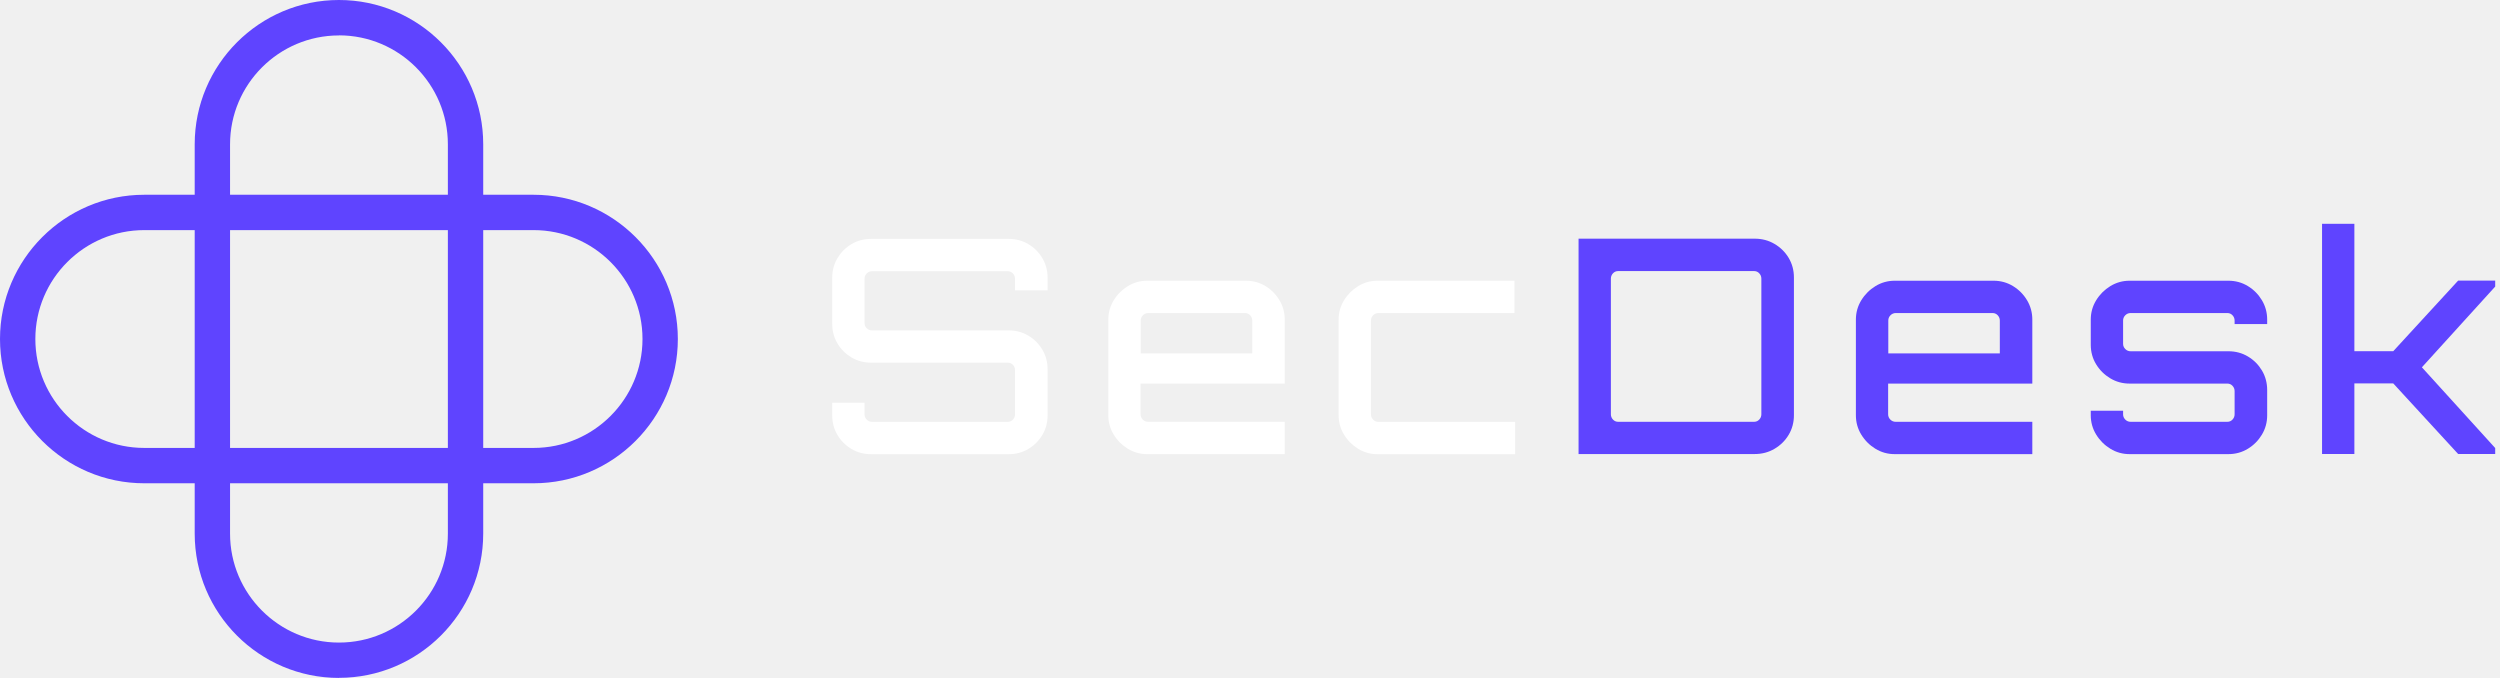
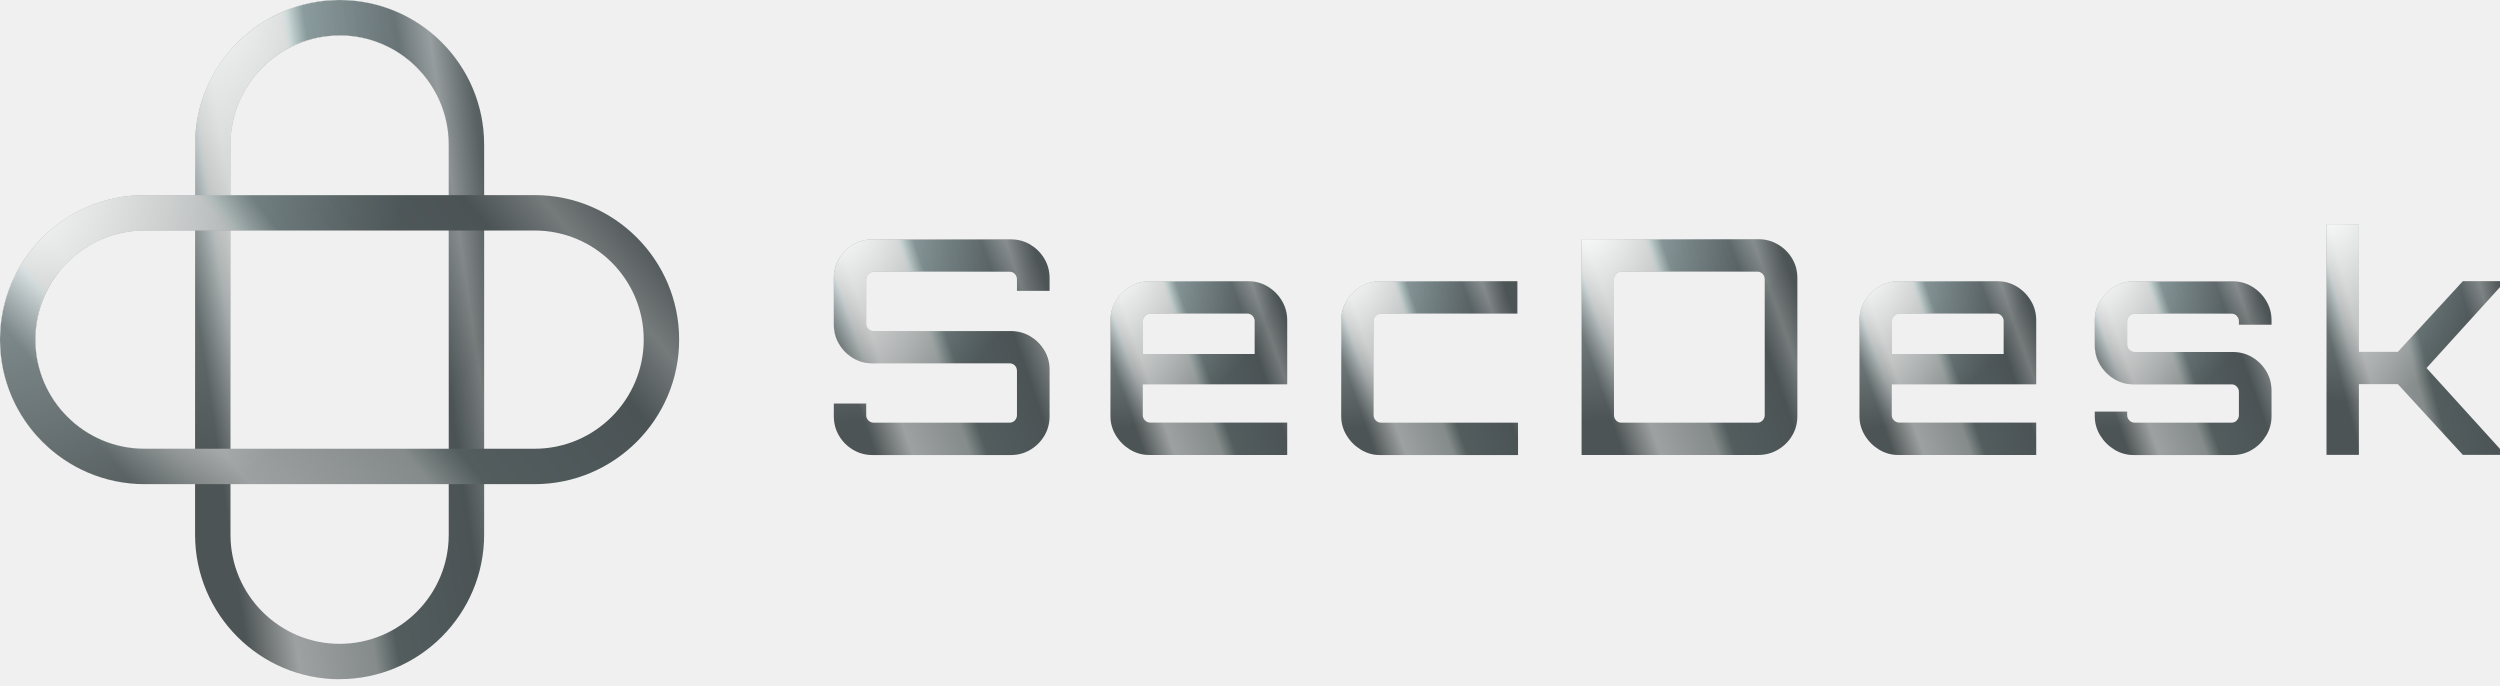
- <svg xmlns="http://www.w3.org/2000/svg" width="177" height="48" viewBox="0 0 177 48" fill="none">
-   <g clip-path="url(#clip0_226_7224)">
-     <g clip-path="url(#clip1_226_7224)">
-       <g clip-path="url(#clip2_226_7224)">
-         <path d="M23.998 47.997C18.363 47.997 13.785 43.414 13.785 37.784V10.213C13.785 4.584 18.363 0 23.998 0C29.634 0 34.212 4.584 34.212 10.213V37.778C34.212 43.414 29.628 47.991 23.998 47.991V47.997ZM23.998 2.509C19.75 2.509 16.288 5.965 16.288 10.219V37.784C16.288 42.032 19.744 45.494 23.998 45.494C28.253 45.494 31.709 42.038 31.709 37.784V10.213C31.709 5.965 28.253 2.503 23.998 2.503V2.509Z" fill="#5F44FF" />
-         <path d="M37.784 34.216H10.213C4.584 34.216 0 29.638 0 24.002C0 18.367 4.584 13.789 10.213 13.789H37.778C43.414 13.789 47.991 18.373 47.991 24.002C47.991 29.632 43.408 34.216 37.778 34.216H37.784ZM10.213 16.292C5.965 16.292 2.503 19.748 2.503 24.002C2.503 28.256 5.959 31.713 10.213 31.713H37.778C42.026 31.713 45.489 28.256 45.489 24.002C45.489 19.748 42.032 16.292 37.778 16.292H10.213Z" fill="#5F44FF" />
-         <path d="M61.673 32.156C61.164 32.156 60.702 32.035 60.285 31.786C59.869 31.538 59.534 31.208 59.291 30.792C59.043 30.376 58.921 29.913 58.921 29.405V28.515H61.21V29.341C61.21 29.48 61.262 29.607 61.366 29.711C61.47 29.815 61.597 29.867 61.736 29.867H71.354C71.493 29.867 71.614 29.815 71.713 29.711C71.811 29.607 71.863 29.48 71.863 29.341V26.208C71.863 26.052 71.811 25.925 71.713 25.827C71.614 25.729 71.493 25.677 71.354 25.677H61.673C61.164 25.677 60.702 25.555 60.285 25.307C59.869 25.058 59.534 24.729 59.291 24.312C59.043 23.896 58.921 23.434 58.921 22.925V19.665C58.921 19.157 59.043 18.694 59.291 18.278C59.54 17.862 59.869 17.532 60.285 17.284C60.702 17.035 61.164 16.914 61.673 16.914H71.418C71.926 16.914 72.389 17.035 72.805 17.284C73.221 17.532 73.551 17.862 73.799 18.278C74.048 18.694 74.169 19.157 74.169 19.665V20.555H71.863V19.729C71.863 19.59 71.811 19.463 71.713 19.359C71.614 19.255 71.493 19.203 71.354 19.203H61.736C61.597 19.203 61.47 19.255 61.366 19.359C61.262 19.463 61.21 19.59 61.21 19.729V22.862C61.21 23.018 61.262 23.145 61.366 23.243C61.47 23.341 61.597 23.393 61.736 23.393H71.418C71.926 23.393 72.389 23.515 72.805 23.763C73.221 24.012 73.551 24.341 73.799 24.758C74.048 25.174 74.169 25.636 74.169 26.145V29.405C74.169 29.913 74.048 30.376 73.799 30.792C73.551 31.208 73.221 31.538 72.805 31.786C72.389 32.035 71.926 32.156 71.418 32.156H61.673Z" fill="white" />
-         <path d="M79.856 31.776C79.44 31.522 79.105 31.186 78.851 30.77C78.596 30.354 78.469 29.898 78.469 29.406V22.626C78.469 22.135 78.596 21.678 78.851 21.262C79.105 20.846 79.44 20.511 79.856 20.256C80.273 20.002 80.729 19.875 81.221 19.875H88.209C88.717 19.875 89.18 20.002 89.596 20.256C90.012 20.511 90.341 20.846 90.59 21.262C90.838 21.678 90.96 22.135 90.96 22.626V27.158H80.752V29.337C80.752 29.476 80.804 29.603 80.908 29.707C81.012 29.811 81.14 29.863 81.278 29.863H90.96V32.152H81.215C80.718 32.152 80.267 32.025 79.851 31.77L79.856 31.776ZM80.758 25.019H88.659V22.69C88.659 22.551 88.607 22.424 88.509 22.32C88.411 22.216 88.29 22.164 88.151 22.164H81.29C81.151 22.164 81.024 22.216 80.92 22.32C80.816 22.424 80.764 22.551 80.764 22.69V25.019H80.758Z" fill="white" />
-         <path d="M96.162 31.776C95.746 31.522 95.411 31.186 95.156 30.77C94.902 30.354 94.775 29.898 94.775 29.406V22.626C94.775 22.135 94.902 21.678 95.156 21.262C95.411 20.846 95.746 20.511 96.162 20.256C96.578 20.002 97.035 19.875 97.526 19.875H107.225V22.164H97.59C97.451 22.164 97.324 22.216 97.22 22.32C97.116 22.424 97.064 22.551 97.064 22.69V29.343C97.064 29.481 97.116 29.608 97.22 29.713C97.324 29.817 97.451 29.869 97.59 29.869H107.271V32.157H97.526C97.029 32.157 96.578 32.03 96.162 31.776Z" fill="white" />
-         <path d="M111.762 32.152V16.898H124.235C124.744 16.898 125.212 17.02 125.634 17.268C126.056 17.517 126.391 17.846 126.64 18.262C126.888 18.679 127.01 19.141 127.01 19.65V29.395C127.01 29.903 126.888 30.366 126.64 30.782C126.391 31.198 126.056 31.528 125.634 31.776C125.212 32.025 124.744 32.146 124.235 32.146H111.762V32.152ZM114.56 29.863H124.195C124.334 29.863 124.455 29.811 124.553 29.707C124.652 29.603 124.704 29.476 124.704 29.337V19.719C124.704 19.58 124.652 19.453 124.553 19.349C124.455 19.245 124.334 19.193 124.195 19.193H114.56C114.421 19.193 114.3 19.245 114.201 19.349C114.103 19.453 114.051 19.58 114.051 19.719V29.337C114.051 29.476 114.103 29.603 114.201 29.707C114.3 29.811 114.421 29.863 114.56 29.863Z" fill="#5F44FF" />
-         <path d="M132.784 31.776C132.368 31.522 132.033 31.186 131.778 30.77C131.524 30.354 131.397 29.898 131.397 29.406V22.626C131.397 22.135 131.524 21.678 131.778 21.262C132.033 20.846 132.368 20.511 132.784 20.256C133.2 20.002 133.657 19.875 134.148 19.875H141.136C141.645 19.875 142.107 20.002 142.523 20.256C142.94 20.511 143.269 20.846 143.518 21.262C143.766 21.678 143.888 22.135 143.888 22.626V27.158H133.68V29.337C133.68 29.476 133.732 29.603 133.836 29.707C133.94 29.811 134.067 29.863 134.206 29.863H143.888V32.152H134.142C133.645 32.152 133.195 32.025 132.778 31.77L132.784 31.776ZM133.686 25.019H141.587V22.69C141.587 22.551 141.535 22.424 141.437 22.32C141.339 22.216 141.217 22.164 141.078 22.164H134.218C134.079 22.164 133.952 22.216 133.848 22.32C133.744 22.424 133.692 22.551 133.692 22.69V25.019H133.686Z" fill="#5F44FF" />
-         <path d="M149.413 31.77C148.997 31.516 148.662 31.181 148.407 30.765C148.153 30.348 148.026 29.892 148.026 29.4V29.082H150.315V29.337C150.315 29.476 150.367 29.603 150.471 29.707C150.575 29.811 150.702 29.863 150.841 29.863H157.702C157.84 29.863 157.962 29.811 158.06 29.707C158.158 29.603 158.21 29.476 158.21 29.337V27.684C158.21 27.545 158.158 27.418 158.06 27.314C157.962 27.21 157.84 27.158 157.702 27.158H150.777C150.28 27.158 149.829 27.036 149.413 26.788C148.997 26.539 148.662 26.21 148.407 25.794C148.153 25.378 148.026 24.915 148.026 24.407V22.626C148.026 22.135 148.153 21.678 148.407 21.262C148.662 20.846 148.997 20.511 149.413 20.256C149.829 20.002 150.286 19.875 150.777 19.875H157.765C158.274 19.875 158.736 20.002 159.152 20.256C159.569 20.511 159.898 20.846 160.147 21.262C160.395 21.678 160.516 22.135 160.516 22.626V22.944H158.21V22.69C158.21 22.551 158.158 22.424 158.06 22.32C157.962 22.216 157.84 22.164 157.702 22.164H150.841C150.702 22.164 150.575 22.216 150.471 22.32C150.367 22.424 150.315 22.551 150.315 22.69V24.343C150.315 24.482 150.367 24.609 150.471 24.713C150.575 24.817 150.702 24.869 150.841 24.869H157.765C158.274 24.869 158.736 24.99 159.152 25.239C159.569 25.487 159.898 25.817 160.147 26.233C160.395 26.649 160.516 27.112 160.516 27.62V29.4C160.516 29.898 160.395 30.348 160.147 30.765C159.898 31.181 159.569 31.516 159.152 31.77C158.736 32.025 158.274 32.152 157.765 32.152H150.777C150.28 32.152 149.829 32.025 149.413 31.77Z" fill="#5F44FF" />
-         <path d="M164.401 32.155V15.844H166.69V24.866H169.441L174.036 19.867H176.66V20.289L171.47 26.005L176.66 31.721V32.143H174.036L169.441 27.144H166.69V32.143H164.401V32.155Z" fill="#5F44FF" />
-       </g>
-     </g>
+ <svg xmlns="http://www.w3.org/2000/svg" width="175" height="48" viewBox="0 0 175 48" fill="none">
+   <g clip-path="url(#clip0_339_373)">
+     <path d="M23.773 47.547C18.19 47.547 13.655 43.007 13.655 37.43V10.118C13.655 4.541 18.19 0.001 23.773 0.001C29.355 0.001 33.89 4.541 33.89 10.118V37.424C33.89 43.007 29.349 47.541 23.773 47.541V47.547ZM23.773 2.486C19.564 2.486 16.134 5.91 16.134 10.124V37.43C16.134 41.638 19.558 45.068 23.773 45.068C27.987 45.068 31.411 41.644 31.411 37.43V10.118C31.411 5.91 27.987 2.48 23.773 2.48V2.486Z" fill="url(#paint0_linear_339_373)" />
+     <path d="M23.773 47.547C18.19 47.547 13.655 43.007 13.655 37.43V10.118C13.655 4.541 18.19 0.001 23.773 0.001C29.355 0.001 33.89 4.541 33.89 10.118V37.424C33.89 43.007 29.349 47.541 23.773 47.541V47.547ZM23.773 2.486C19.564 2.486 16.134 5.91 16.134 10.124V37.43C16.134 41.638 19.558 45.068 23.773 45.068C27.987 45.068 31.411 41.644 31.411 37.43V10.118C31.411 5.91 27.987 2.48 23.773 2.48V2.486Z" fill="url(#paint1_radial_339_373)" style="mix-blend-mode:overlay" />
+     <path d="M37.429 33.891H10.117C4.54 33.891 0 29.357 0 23.774C0 18.192 4.54 13.657 10.117 13.657H37.423C43.006 13.657 47.54 18.197 47.54 23.774C47.54 29.351 43 33.891 37.423 33.891H37.429ZM10.117 16.136C5.909 16.136 2.479 19.56 2.479 23.774C2.479 27.988 5.903 31.412 10.117 31.412H37.423C41.632 31.412 45.061 27.988 45.061 23.774C45.061 19.56 41.637 16.136 37.423 16.136H10.117Z" fill="url(#paint2_linear_339_373)" />
+     <path d="M37.429 33.891H10.117C4.54 33.891 0 29.357 0 23.774C0 18.192 4.54 13.657 10.117 13.657H37.423C43.006 13.657 47.54 18.197 47.54 23.774C47.54 29.351 43 33.891 37.423 33.891H37.429ZM10.117 16.136C5.909 16.136 2.479 19.56 2.479 23.774C2.479 27.988 5.903 31.412 10.117 31.412H37.423C41.632 31.412 45.061 27.988 45.061 23.774C45.061 19.56 41.637 16.136 37.423 16.136H10.117Z" fill="url(#paint3_radial_339_373)" style="mix-blend-mode:overlay" />
+     <path d="M61.092 31.854C60.589 31.854 60.13 31.733 59.718 31.487C59.306 31.241 58.974 30.915 58.733 30.502C58.487 30.09 58.367 29.632 58.367 29.128V28.246H60.634V29.065C60.634 29.203 60.686 29.328 60.789 29.432C60.892 29.535 61.018 29.586 61.155 29.586H70.683C70.82 29.586 70.941 29.535 71.038 29.432C71.135 29.328 71.187 29.203 71.187 29.065V25.962C71.187 25.807 71.135 25.681 71.038 25.584C70.941 25.487 70.82 25.435 70.683 25.435H61.092C60.589 25.435 60.13 25.315 59.718 25.069C59.306 24.822 58.974 24.496 58.733 24.084C58.487 23.672 58.367 23.213 58.367 22.71V19.48C58.367 18.977 58.487 18.518 58.733 18.106C58.98 17.694 59.306 17.367 59.718 17.121C60.13 16.875 60.589 16.755 61.092 16.755H70.746C71.25 16.755 71.708 16.875 72.12 17.121C72.532 17.367 72.859 17.694 73.105 18.106C73.351 18.518 73.471 18.977 73.471 19.48V20.362H71.187V19.543C71.187 19.406 71.135 19.28 71.038 19.177C70.941 19.074 70.82 19.022 70.683 19.022H61.155C61.018 19.022 60.892 19.074 60.789 19.177C60.686 19.28 60.634 19.406 60.634 19.543V22.647C60.634 22.801 60.686 22.927 60.789 23.024C60.892 23.122 61.018 23.173 61.155 23.173H70.746C71.25 23.173 71.708 23.294 72.12 23.54C72.532 23.786 72.859 24.112 73.105 24.525C73.351 24.937 73.471 25.395 73.471 25.899V29.128C73.471 29.632 73.351 30.09 73.105 30.502C72.859 30.915 72.532 31.241 72.12 31.487C71.708 31.733 71.25 31.854 70.746 31.854H61.092Z" fill="url(#paint4_linear_339_373)" />
+     <path d="M61.092 31.854C60.589 31.854 60.13 31.733 59.718 31.487C59.306 31.241 58.974 30.915 58.733 30.502C58.487 30.09 58.367 29.632 58.367 29.128V28.246H60.634V29.065C60.634 29.203 60.686 29.328 60.789 29.432C60.892 29.535 61.018 29.586 61.155 29.586H70.683C70.82 29.586 70.941 29.535 71.038 29.432C71.135 29.328 71.187 29.203 71.187 29.065V25.962C71.187 25.807 71.135 25.681 71.038 25.584C70.941 25.487 70.82 25.435 70.683 25.435H61.092C60.589 25.435 60.13 25.315 59.718 25.069C59.306 24.822 58.974 24.496 58.733 24.084C58.487 23.672 58.367 23.213 58.367 22.71V19.48C58.367 18.977 58.487 18.518 58.733 18.106C58.98 17.694 59.306 17.367 59.718 17.121C60.13 16.875 60.589 16.755 61.092 16.755H70.746C71.25 16.755 71.708 16.875 72.12 17.121C72.532 17.367 72.859 17.694 73.105 18.106C73.351 18.518 73.471 18.977 73.471 19.48V20.362H71.187V19.543C71.187 19.406 71.135 19.28 71.038 19.177C70.941 19.074 70.82 19.022 70.683 19.022H61.155C61.018 19.022 60.892 19.074 60.789 19.177C60.686 19.28 60.634 19.406 60.634 19.543V22.647C60.634 22.801 60.686 22.927 60.789 23.024C60.892 23.122 61.018 23.173 61.155 23.173H70.746C71.25 23.173 71.708 23.294 72.12 23.54C72.532 23.786 72.859 24.112 73.105 24.525C73.351 24.937 73.471 25.395 73.471 25.899V29.128C73.471 29.632 73.351 30.09 73.105 30.502C72.859 30.915 72.532 31.241 72.12 31.487C71.708 31.733 71.25 31.854 70.746 31.854H61.092Z" fill="url(#paint5_radial_339_373)" style="mix-blend-mode:overlay" />
+     <path d="M79.106 31.476C78.693 31.224 78.361 30.892 78.109 30.479C77.857 30.067 77.731 29.615 77.731 29.128V22.412C77.731 21.925 77.857 21.473 78.109 21.061C78.361 20.648 78.693 20.316 79.106 20.064C79.518 19.812 79.97 19.686 80.457 19.686H87.379C87.883 19.686 88.341 19.812 88.753 20.064C89.165 20.316 89.492 20.648 89.738 21.061C89.984 21.473 90.105 21.925 90.105 22.412V26.901H79.993V29.059C79.993 29.197 80.044 29.323 80.148 29.426C80.251 29.529 80.377 29.581 80.514 29.581H90.105V31.848H80.451C79.959 31.848 79.512 31.722 79.1 31.47L79.106 31.476ZM79.999 24.782H87.826V22.475C87.826 22.337 87.774 22.212 87.677 22.108C87.579 22.005 87.459 21.954 87.322 21.954H80.525C80.388 21.954 80.262 22.005 80.159 22.108C80.056 22.212 80.004 22.337 80.004 22.475V24.782H79.999Z" fill="url(#paint6_linear_339_373)" />
+     <path d="M79.106 31.476C78.693 31.224 78.361 30.892 78.109 30.479C77.857 30.067 77.731 29.615 77.731 29.128V22.412C77.731 21.925 77.857 21.473 78.109 21.061C78.361 20.648 78.693 20.316 79.106 20.064C79.518 19.812 79.97 19.686 80.457 19.686H87.379C87.883 19.686 88.341 19.812 88.753 20.064C89.165 20.316 89.492 20.648 89.738 21.061C89.984 21.473 90.105 21.925 90.105 22.412V26.901H79.993V29.059C79.993 29.197 80.044 29.323 80.148 29.426C80.251 29.529 80.377 29.581 80.514 29.581H90.105V31.848H80.451C79.959 31.848 79.512 31.722 79.1 31.47L79.106 31.476ZM79.999 24.782H87.826V22.475C87.826 22.337 87.774 22.212 87.677 22.108C87.579 22.005 87.459 21.954 87.322 21.954H80.525C80.388 21.954 80.262 22.005 80.159 22.108C80.056 22.212 80.004 22.337 80.004 22.475V24.782H79.999Z" fill="url(#paint7_radial_339_373)" style="mix-blend-mode:overlay" />
+     <path d="M95.258 31.476C94.846 31.224 94.513 30.892 94.261 30.479C94.01 30.067 93.883 29.615 93.883 29.128V22.412C93.883 21.925 94.01 21.473 94.261 21.061C94.513 20.648 94.846 20.316 95.258 20.064C95.67 19.812 96.122 19.686 96.609 19.686H106.217V21.954H96.672C96.534 21.954 96.409 22.005 96.305 22.108C96.202 22.212 96.151 22.337 96.151 22.475V29.065C96.151 29.203 96.202 29.329 96.305 29.432C96.409 29.535 96.534 29.586 96.672 29.586H106.262V31.854H96.609C96.117 31.854 95.67 31.728 95.258 31.476Z" fill="url(#paint8_linear_339_373)" />
+     <path d="M95.258 31.476C94.846 31.224 94.513 30.892 94.261 30.479C94.01 30.067 93.883 29.615 93.883 29.128V22.412C93.883 21.925 94.01 21.473 94.261 21.061C94.513 20.648 94.846 20.316 95.258 20.064C95.67 19.812 96.122 19.686 96.609 19.686H106.217V21.954H96.672C96.534 21.954 96.409 22.005 96.305 22.108C96.202 22.212 96.151 22.337 96.151 22.475V29.065C96.151 29.203 96.202 29.329 96.305 29.432C96.409 29.535 96.534 29.586 96.672 29.586H106.262V31.854H96.609C96.117 31.854 95.67 31.728 95.258 31.476Z" fill="url(#paint9_radial_339_373)" style="mix-blend-mode:overlay" />
+     <path d="M110.711 31.853V16.743H123.067C123.571 16.743 124.035 16.863 124.453 17.11C124.871 17.356 125.203 17.682 125.449 18.094C125.696 18.507 125.816 18.965 125.816 19.469V29.122C125.816 29.626 125.696 30.084 125.449 30.496C125.203 30.909 124.871 31.235 124.453 31.481C124.035 31.727 123.571 31.848 123.067 31.848H110.711V31.853ZM113.483 29.586H123.027C123.165 29.586 123.285 29.534 123.382 29.431C123.48 29.328 123.531 29.202 123.531 29.065V19.537C123.531 19.4 123.48 19.274 123.382 19.171C123.285 19.068 123.165 19.016 123.027 19.016H113.483C113.345 19.016 113.225 19.068 113.128 19.171C113.03 19.274 112.979 19.4 112.979 19.537V29.065C112.979 29.202 113.03 29.328 113.128 29.431C113.225 29.534 113.345 29.586 113.483 29.586Z" fill="url(#paint10_linear_339_373)" />
+     <path d="M110.711 31.853V16.743H123.067C123.571 16.743 124.035 16.863 124.453 17.11C124.871 17.356 125.203 17.682 125.449 18.094C125.696 18.507 125.816 18.965 125.816 19.469V29.122C125.816 29.626 125.696 30.084 125.449 30.496C125.203 30.909 124.871 31.235 124.453 31.481C124.035 31.727 123.571 31.848 123.067 31.848H110.711V31.853ZM113.483 29.586H123.027C123.165 29.586 123.285 29.534 123.382 29.431C123.48 29.328 123.531 29.202 123.531 29.065V19.537C123.531 19.4 123.48 19.274 123.382 19.171C123.285 19.068 123.165 19.016 123.027 19.016H113.483C113.345 19.016 113.225 19.068 113.128 19.171C113.03 19.274 112.979 19.4 112.979 19.537V29.065C112.979 29.202 113.03 29.328 113.128 29.431C113.225 29.534 113.345 29.586 113.483 29.586Z" fill="url(#paint11_radial_339_373)" style="mix-blend-mode:overlay" />
+     <path d="M131.536 31.476C131.124 31.224 130.792 30.892 130.54 30.479C130.288 30.067 130.162 29.615 130.162 29.128V22.412C130.162 21.925 130.288 21.473 130.54 21.061C130.792 20.648 131.124 20.316 131.536 20.064C131.948 19.812 132.4 19.686 132.887 19.686H139.809C140.313 19.686 140.771 19.812 141.184 20.064C141.596 20.316 141.922 20.648 142.168 21.061C142.415 21.473 142.535 21.925 142.535 22.412V26.901H132.423V29.059C132.423 29.197 132.475 29.323 132.578 29.426C132.681 29.529 132.807 29.581 132.944 29.581H142.535V31.848H132.881C132.389 31.848 131.942 31.722 131.53 31.47L131.536 31.476ZM132.429 24.782H140.256V22.475C140.256 22.337 140.205 22.212 140.107 22.108C140.01 22.005 139.89 21.954 139.752 21.954H132.956C132.818 21.954 132.692 22.005 132.589 22.108C132.486 22.212 132.435 22.337 132.435 22.475V24.782H132.429Z" fill="url(#paint12_linear_339_373)" />
+     <path d="M131.536 31.476C131.124 31.224 130.792 30.892 130.54 30.479C130.288 30.067 130.162 29.615 130.162 29.128V22.412C130.162 21.925 130.288 21.473 130.54 21.061C130.792 20.648 131.124 20.316 131.536 20.064C131.948 19.812 132.4 19.686 132.887 19.686H139.809C140.313 19.686 140.771 19.812 141.184 20.064C141.596 20.316 141.922 20.648 142.168 21.061C142.415 21.473 142.535 21.925 142.535 22.412V26.901H132.423V29.059C132.423 29.197 132.475 29.323 132.578 29.426C132.681 29.529 132.807 29.581 132.944 29.581H142.535V31.848H132.881C132.389 31.848 131.942 31.722 131.53 31.47L131.536 31.476ZM132.429 24.782H140.256V22.475C140.256 22.337 140.205 22.212 140.107 22.108C140.01 22.005 139.89 21.954 139.752 21.954H132.956C132.818 21.954 132.692 22.005 132.589 22.108C132.486 22.212 132.435 22.337 132.435 22.475V24.782H132.429Z" fill="url(#paint13_radial_339_373)" style="mix-blend-mode:overlay" />
+     <path d="M148.009 31.475C147.596 31.223 147.264 30.891 147.012 30.479C146.76 30.067 146.634 29.614 146.634 29.128V28.813H148.902V29.065C148.902 29.202 148.953 29.328 149.056 29.431C149.159 29.534 149.285 29.586 149.423 29.586H156.219C156.357 29.586 156.477 29.534 156.574 29.431C156.671 29.328 156.723 29.202 156.723 29.065V27.427C156.723 27.29 156.671 27.164 156.574 27.061C156.477 26.958 156.357 26.906 156.219 26.906H149.36C148.867 26.906 148.421 26.786 148.009 26.54C147.596 26.294 147.264 25.967 147.012 25.555C146.76 25.143 146.634 24.685 146.634 24.181V22.417C146.634 21.931 146.76 21.478 147.012 21.066C147.264 20.654 147.596 20.322 148.009 20.07C148.421 19.818 148.873 19.692 149.36 19.692H156.282C156.786 19.692 157.244 19.818 157.656 20.07C158.069 20.322 158.395 20.654 158.641 21.066C158.887 21.478 159.008 21.931 159.008 22.417V22.732H156.723V22.48C156.723 22.343 156.671 22.217 156.574 22.114C156.477 22.011 156.357 21.959 156.219 21.959H149.423C149.285 21.959 149.159 22.011 149.056 22.114C148.953 22.217 148.902 22.343 148.902 22.48V24.118C148.902 24.255 148.953 24.381 149.056 24.484C149.159 24.587 149.285 24.639 149.423 24.639H156.282C156.786 24.639 157.244 24.759 157.656 25.005C158.069 25.252 158.395 25.578 158.641 25.99C158.887 26.402 159.008 26.86 159.008 27.364V29.128C159.008 29.62 158.887 30.067 158.641 30.479C158.395 30.891 158.069 31.223 157.656 31.475C157.244 31.727 156.786 31.853 156.282 31.853H149.36C148.867 31.853 148.421 31.727 148.009 31.475Z" fill="url(#paint14_linear_339_373)" />
+     <path d="M148.009 31.475C147.596 31.223 147.264 30.891 147.012 30.479C146.76 30.067 146.634 29.614 146.634 29.128V28.813H148.902V29.065C148.902 29.202 148.953 29.328 149.056 29.431C149.159 29.534 149.285 29.586 149.423 29.586H156.219C156.357 29.586 156.477 29.534 156.574 29.431C156.671 29.328 156.723 29.202 156.723 29.065V27.427C156.723 27.29 156.671 27.164 156.574 27.061C156.477 26.958 156.357 26.906 156.219 26.906H149.36C148.867 26.906 148.421 26.786 148.009 26.54C147.596 26.294 147.264 25.967 147.012 25.555C146.76 25.143 146.634 24.685 146.634 24.181V22.417C146.634 21.931 146.76 21.478 147.012 21.066C147.264 20.654 147.596 20.322 148.009 20.07C148.421 19.818 148.873 19.692 149.36 19.692H156.282C156.786 19.692 157.244 19.818 157.656 20.07C158.069 20.322 158.395 20.654 158.641 21.066C158.887 21.478 159.008 21.931 159.008 22.417V22.732H156.723V22.48C156.723 22.343 156.671 22.217 156.574 22.114C156.477 22.011 156.357 21.959 156.219 21.959H149.423C149.285 21.959 149.159 22.011 149.056 22.114C148.953 22.217 148.902 22.343 148.902 22.48V24.118C148.902 24.255 148.953 24.381 149.056 24.484C149.159 24.587 149.285 24.639 149.423 24.639H156.282C156.786 24.639 157.244 24.759 157.656 25.005C158.069 25.252 158.395 25.578 158.641 25.99C158.887 26.402 159.008 26.86 159.008 27.364V29.128C159.008 29.62 158.887 30.067 158.641 30.479C158.395 30.891 158.069 31.223 157.656 31.475C157.244 31.727 156.786 31.853 156.282 31.853H149.36C148.867 31.853 148.421 31.727 148.009 31.475Z" fill="url(#paint15_radial_339_373)" style="mix-blend-mode:overlay" />
+     <path d="M162.855 31.853V15.695H165.122V24.633H167.848L172.4 19.68H174.999V20.098L169.858 25.761L174.999 31.424V31.842H172.4L167.848 26.889H165.122V31.842H162.855V31.853Z" fill="url(#paint16_linear_339_373)" />
+     <path d="M162.855 31.853V15.695H165.122V24.633H167.848L172.4 19.68H174.999V20.098L169.858 25.761L174.999 31.424V31.842H172.4L167.848 26.889H165.122V31.842H162.855V31.853Z" fill="url(#paint17_radial_339_373)" style="mix-blend-mode:overlay" />
  </g>
  <defs>
-     <clipPath id="clip0_226_7224">
-       <rect width="176.66" height="48" fill="white" />
-     </clipPath>
-     <clipPath id="clip1_226_7224">
-       <rect width="176.66" height="48" fill="white" />
-     </clipPath>
-     <clipPath id="clip2_226_7224">
-       <rect width="176.66" height="47.997" fill="white" />
+     <linearGradient id="paint0_linear_339_373" x1="13.655" y1="31.502" x2="36.279" y2="28.169" gradientUnits="userSpaceOnUse">
+       <stop offset="0.068" stop-color="#4D5455" />
+       <stop offset="0.219" stop-color="#9EA1A1" />
+       <stop offset="0.453" stop-color="#848B8A" />
+       <stop offset="0.524" stop-color="#535D5E" />
+       <stop offset="0.797" stop-color="#4B5355" />
+       <stop offset="0.896" stop-color="#757A7B" />
+       <stop offset="1" stop-color="#4D5455" />
+     </linearGradient>
+     <radialGradient id="paint1_radial_339_373" cx="0" cy="0" r="1" gradientUnits="userSpaceOnUse" gradientTransform="translate(13.6552 -4.11521) rotate(76.2975) scale(39.1685 22.0714)">
+       <stop stop-color="white" />
+       <stop offset="1" stop-color="white" stop-opacity="0" />
+     </radialGradient>
+     <linearGradient id="paint2_linear_339_373" x1="-5.62997e-07" y1="27.063" x2="32.679" y2="0.477" gradientUnits="userSpaceOnUse">
+       <stop offset="0.068" stop-color="#4D5455" />
+       <stop offset="0.219" stop-color="#9EA1A1" />
+       <stop offset="0.453" stop-color="#848B8A" />
+       <stop offset="0.524" stop-color="#535D5E" />
+       <stop offset="0.797" stop-color="#4B5355" />
+       <stop offset="0.896" stop-color="#757A7B" />
+       <stop offset="1" stop-color="#4D5455" />
+     </linearGradient>
+     <radialGradient id="paint3_radial_339_373" cx="0" cy="0" r="1" gradientUnits="userSpaceOnUse" gradientTransform="translate(-1.04801e-06 11.905) rotate(36.6095) scale(27.1562 31.8305)">
+       <stop stop-color="white" />
+       <stop offset="1" stop-color="white" stop-opacity="0" />
+     </radialGradient>
+     <linearGradient id="paint4_linear_339_373" x1="58.367" y1="26.758" x2="73.773" y2="21.422" gradientUnits="userSpaceOnUse">
+       <stop offset="0.068" stop-color="#4D5455" />
+       <stop offset="0.219" stop-color="#9EA1A1" />
+       <stop offset="0.453" stop-color="#848B8A" />
+       <stop offset="0.524" stop-color="#535D5E" />
+       <stop offset="0.797" stop-color="#4B5355" />
+       <stop offset="0.896" stop-color="#757A7B" />
+       <stop offset="1" stop-color="#4D5455" />
+     </linearGradient>
+     <radialGradient id="paint5_radial_339_373" cx="0" cy="0" r="1" gradientUnits="userSpaceOnUse" gradientTransform="translate(58.3669 15.4478) rotate(60.1817) scale(13.9283 14.713)">
+       <stop stop-color="white" />
+       <stop offset="1" stop-color="white" stop-opacity="0" />
+     </radialGradient>
+     <linearGradient id="paint6_linear_339_373" x1="77.731" y1="27.744" x2="90.305" y2="23.314" gradientUnits="userSpaceOnUse">
+       <stop offset="0.068" stop-color="#4D5455" />
+       <stop offset="0.219" stop-color="#9EA1A1" />
+       <stop offset="0.453" stop-color="#848B8A" />
+       <stop offset="0.524" stop-color="#535D5E" />
+       <stop offset="0.797" stop-color="#4B5355" />
+       <stop offset="0.896" stop-color="#757A7B" />
+       <stop offset="1" stop-color="#4D5455" />
+     </linearGradient>
+     <radialGradient id="paint7_radial_339_373" cx="0" cy="0" r="1" gradientUnits="userSpaceOnUse" gradientTransform="translate(77.7313 18.6337) rotate(59.7624) scale(11.2662 12.0017)">
+       <stop stop-color="white" />
+       <stop offset="1" stop-color="white" stop-opacity="0" />
+     </radialGradient>
+     <linearGradient id="paint8_linear_339_373" x1="93.883" y1="27.748" x2="106.463" y2="23.316" gradientUnits="userSpaceOnUse">
+       <stop offset="0.068" stop-color="#4D5455" />
+       <stop offset="0.219" stop-color="#9EA1A1" />
+       <stop offset="0.453" stop-color="#848B8A" />
+       <stop offset="0.524" stop-color="#535D5E" />
+       <stop offset="0.797" stop-color="#4B5355" />
+       <stop offset="0.896" stop-color="#757A7B" />
+       <stop offset="1" stop-color="#4D5455" />
+     </linearGradient>
+     <radialGradient id="paint9_radial_339_373" cx="0" cy="0" r="1" gradientUnits="userSpaceOnUse" gradientTransform="translate(93.8835 18.6332) rotate(59.7626) scale(11.2715 12.0073)">
+       <stop stop-color="white" />
+       <stop offset="1" stop-color="white" stop-opacity="0" />
+     </radialGradient>
+     <linearGradient id="paint10_linear_339_373" x1="110.711" y1="26.754" x2="126.12" y2="21.421" gradientUnits="userSpaceOnUse">
+       <stop offset="0.068" stop-color="#4D5455" />
+       <stop offset="0.219" stop-color="#9EA1A1" />
+       <stop offset="0.453" stop-color="#848B8A" />
+       <stop offset="0.524" stop-color="#535D5E" />
+       <stop offset="0.797" stop-color="#4B5355" />
+       <stop offset="0.896" stop-color="#757A7B" />
+       <stop offset="1" stop-color="#4D5455" />
+     </linearGradient>
+     <radialGradient id="paint11_radial_339_373" cx="0" cy="0" r="1" gradientUnits="userSpaceOnUse" gradientTransform="translate(110.711 15.435) rotate(60.2004) scale(13.9362 14.7157)">
+       <stop stop-color="white" />
+       <stop offset="1" stop-color="white" stop-opacity="0" />
+     </radialGradient>
+     <linearGradient id="paint12_linear_339_373" x1="130.162" y1="27.744" x2="142.736" y2="23.314" gradientUnits="userSpaceOnUse">
+       <stop offset="0.068" stop-color="#4D5455" />
+       <stop offset="0.219" stop-color="#9EA1A1" />
+       <stop offset="0.453" stop-color="#848B8A" />
+       <stop offset="0.524" stop-color="#535D5E" />
+       <stop offset="0.797" stop-color="#4B5355" />
+       <stop offset="0.896" stop-color="#757A7B" />
+       <stop offset="1" stop-color="#4D5455" />
+     </linearGradient>
+     <radialGradient id="paint13_radial_339_373" cx="0" cy="0" r="1" gradientUnits="userSpaceOnUse" gradientTransform="translate(130.162 18.6337) rotate(59.7624) scale(11.2662 12.0017)">
+       <stop stop-color="white" />
+       <stop offset="1" stop-color="white" stop-opacity="0" />
+     </radialGradient>
+     <linearGradient id="paint14_linear_339_373" x1="146.634" y1="27.749" x2="159.208" y2="23.32" gradientUnits="userSpaceOnUse">
+       <stop offset="0.068" stop-color="#4D5455" />
+       <stop offset="0.219" stop-color="#9EA1A1" />
+       <stop offset="0.453" stop-color="#848B8A" />
+       <stop offset="0.524" stop-color="#535D5E" />
+       <stop offset="0.797" stop-color="#4B5355" />
+       <stop offset="0.896" stop-color="#757A7B" />
+       <stop offset="1" stop-color="#4D5455" />
+     </linearGradient>
+     <radialGradient id="paint15_radial_339_373" cx="0" cy="0" r="1" gradientUnits="userSpaceOnUse" gradientTransform="translate(146.634 18.6391) rotate(59.7624) scale(11.2662 12.0017)">
+       <stop stop-color="white" />
+       <stop offset="1" stop-color="white" stop-opacity="0" />
+     </radialGradient>
+     <linearGradient id="paint16_linear_339_373" x1="162.855" y1="26.401" x2="175.848" y2="23.019" gradientUnits="userSpaceOnUse">
+       <stop offset="0.068" stop-color="#4D5455" />
+       <stop offset="0.219" stop-color="#9EA1A1" />
+       <stop offset="0.453" stop-color="#848B8A" />
+       <stop offset="0.524" stop-color="#535D5E" />
+       <stop offset="0.797" stop-color="#4B5355" />
+       <stop offset="0.896" stop-color="#757A7B" />
+       <stop offset="1" stop-color="#4D5455" />
+     </linearGradient>
+     <radialGradient id="paint17_radial_339_373" cx="0" cy="0" r="1" gradientUnits="userSpaceOnUse" gradientTransform="translate(162.855 14.2965) rotate(66.7034) scale(14.08 12.523)">
+       <stop stop-color="white" />
+       <stop offset="1" stop-color="white" stop-opacity="0" />
+     </radialGradient>
+     <clipPath id="clip0_339_373">
+       <rect width="175" height="47.546" fill="white" transform="translate(0 0.000976562)" />
    </clipPath>
  </defs>
</svg>
